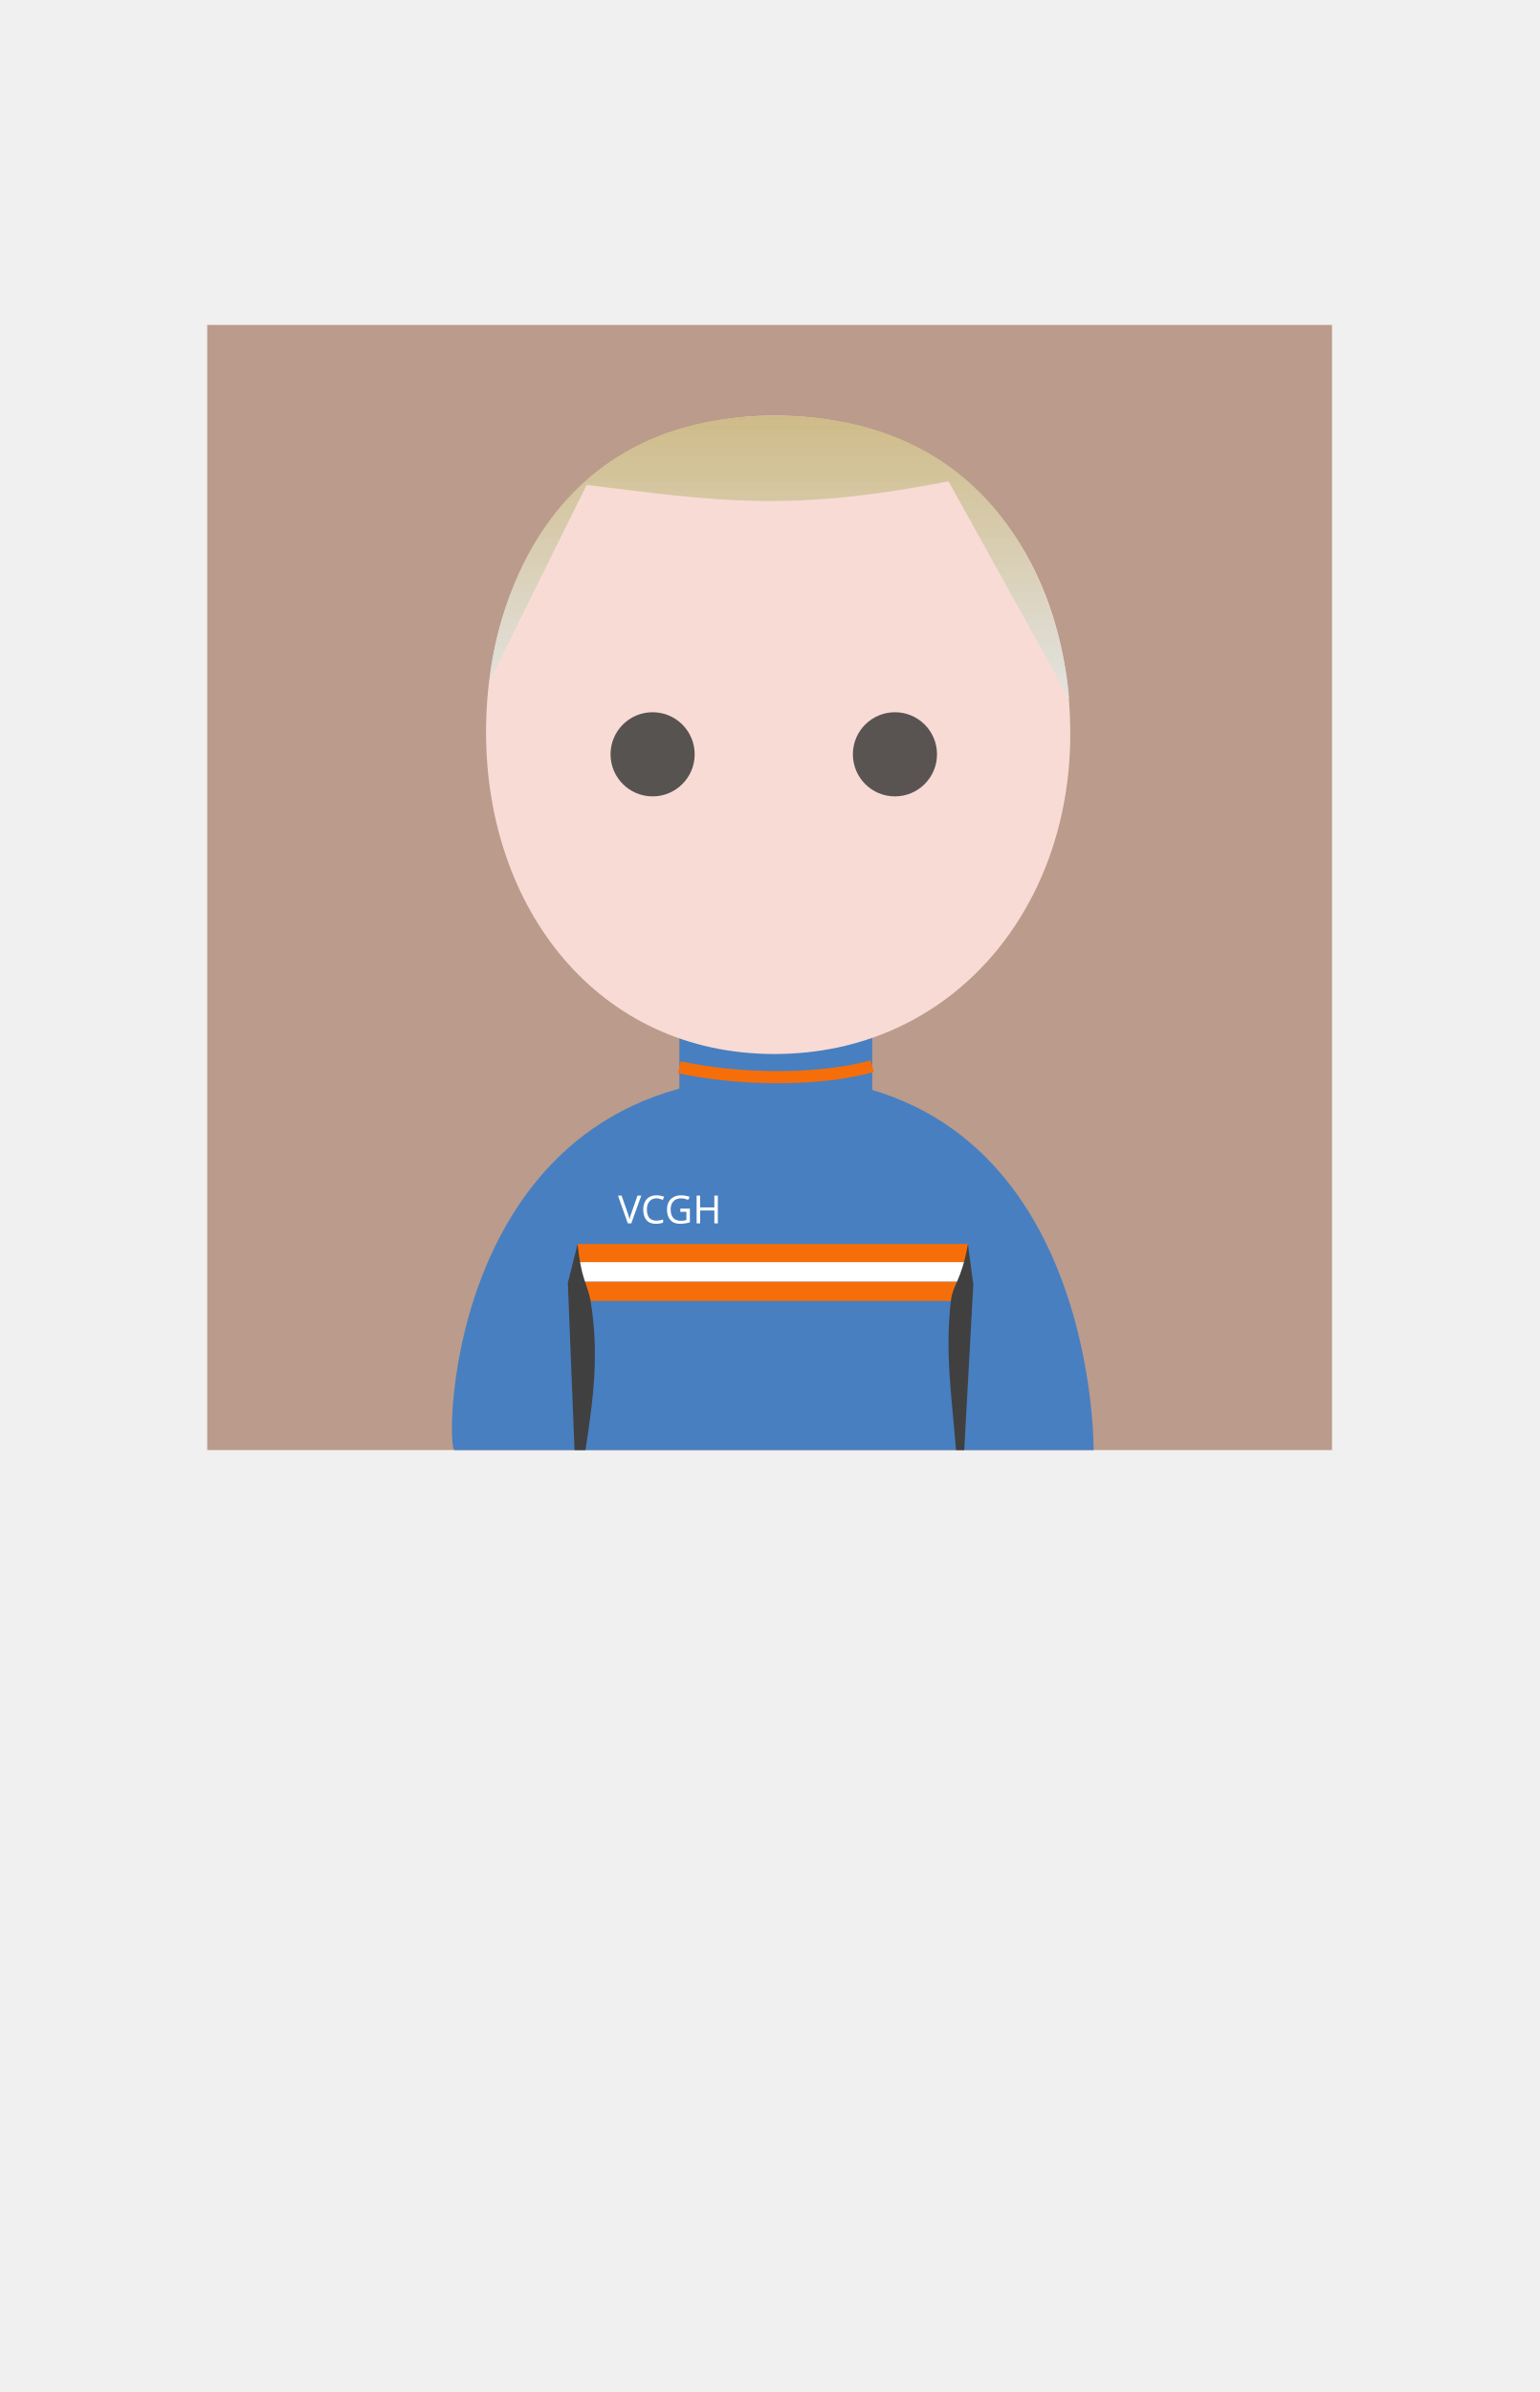
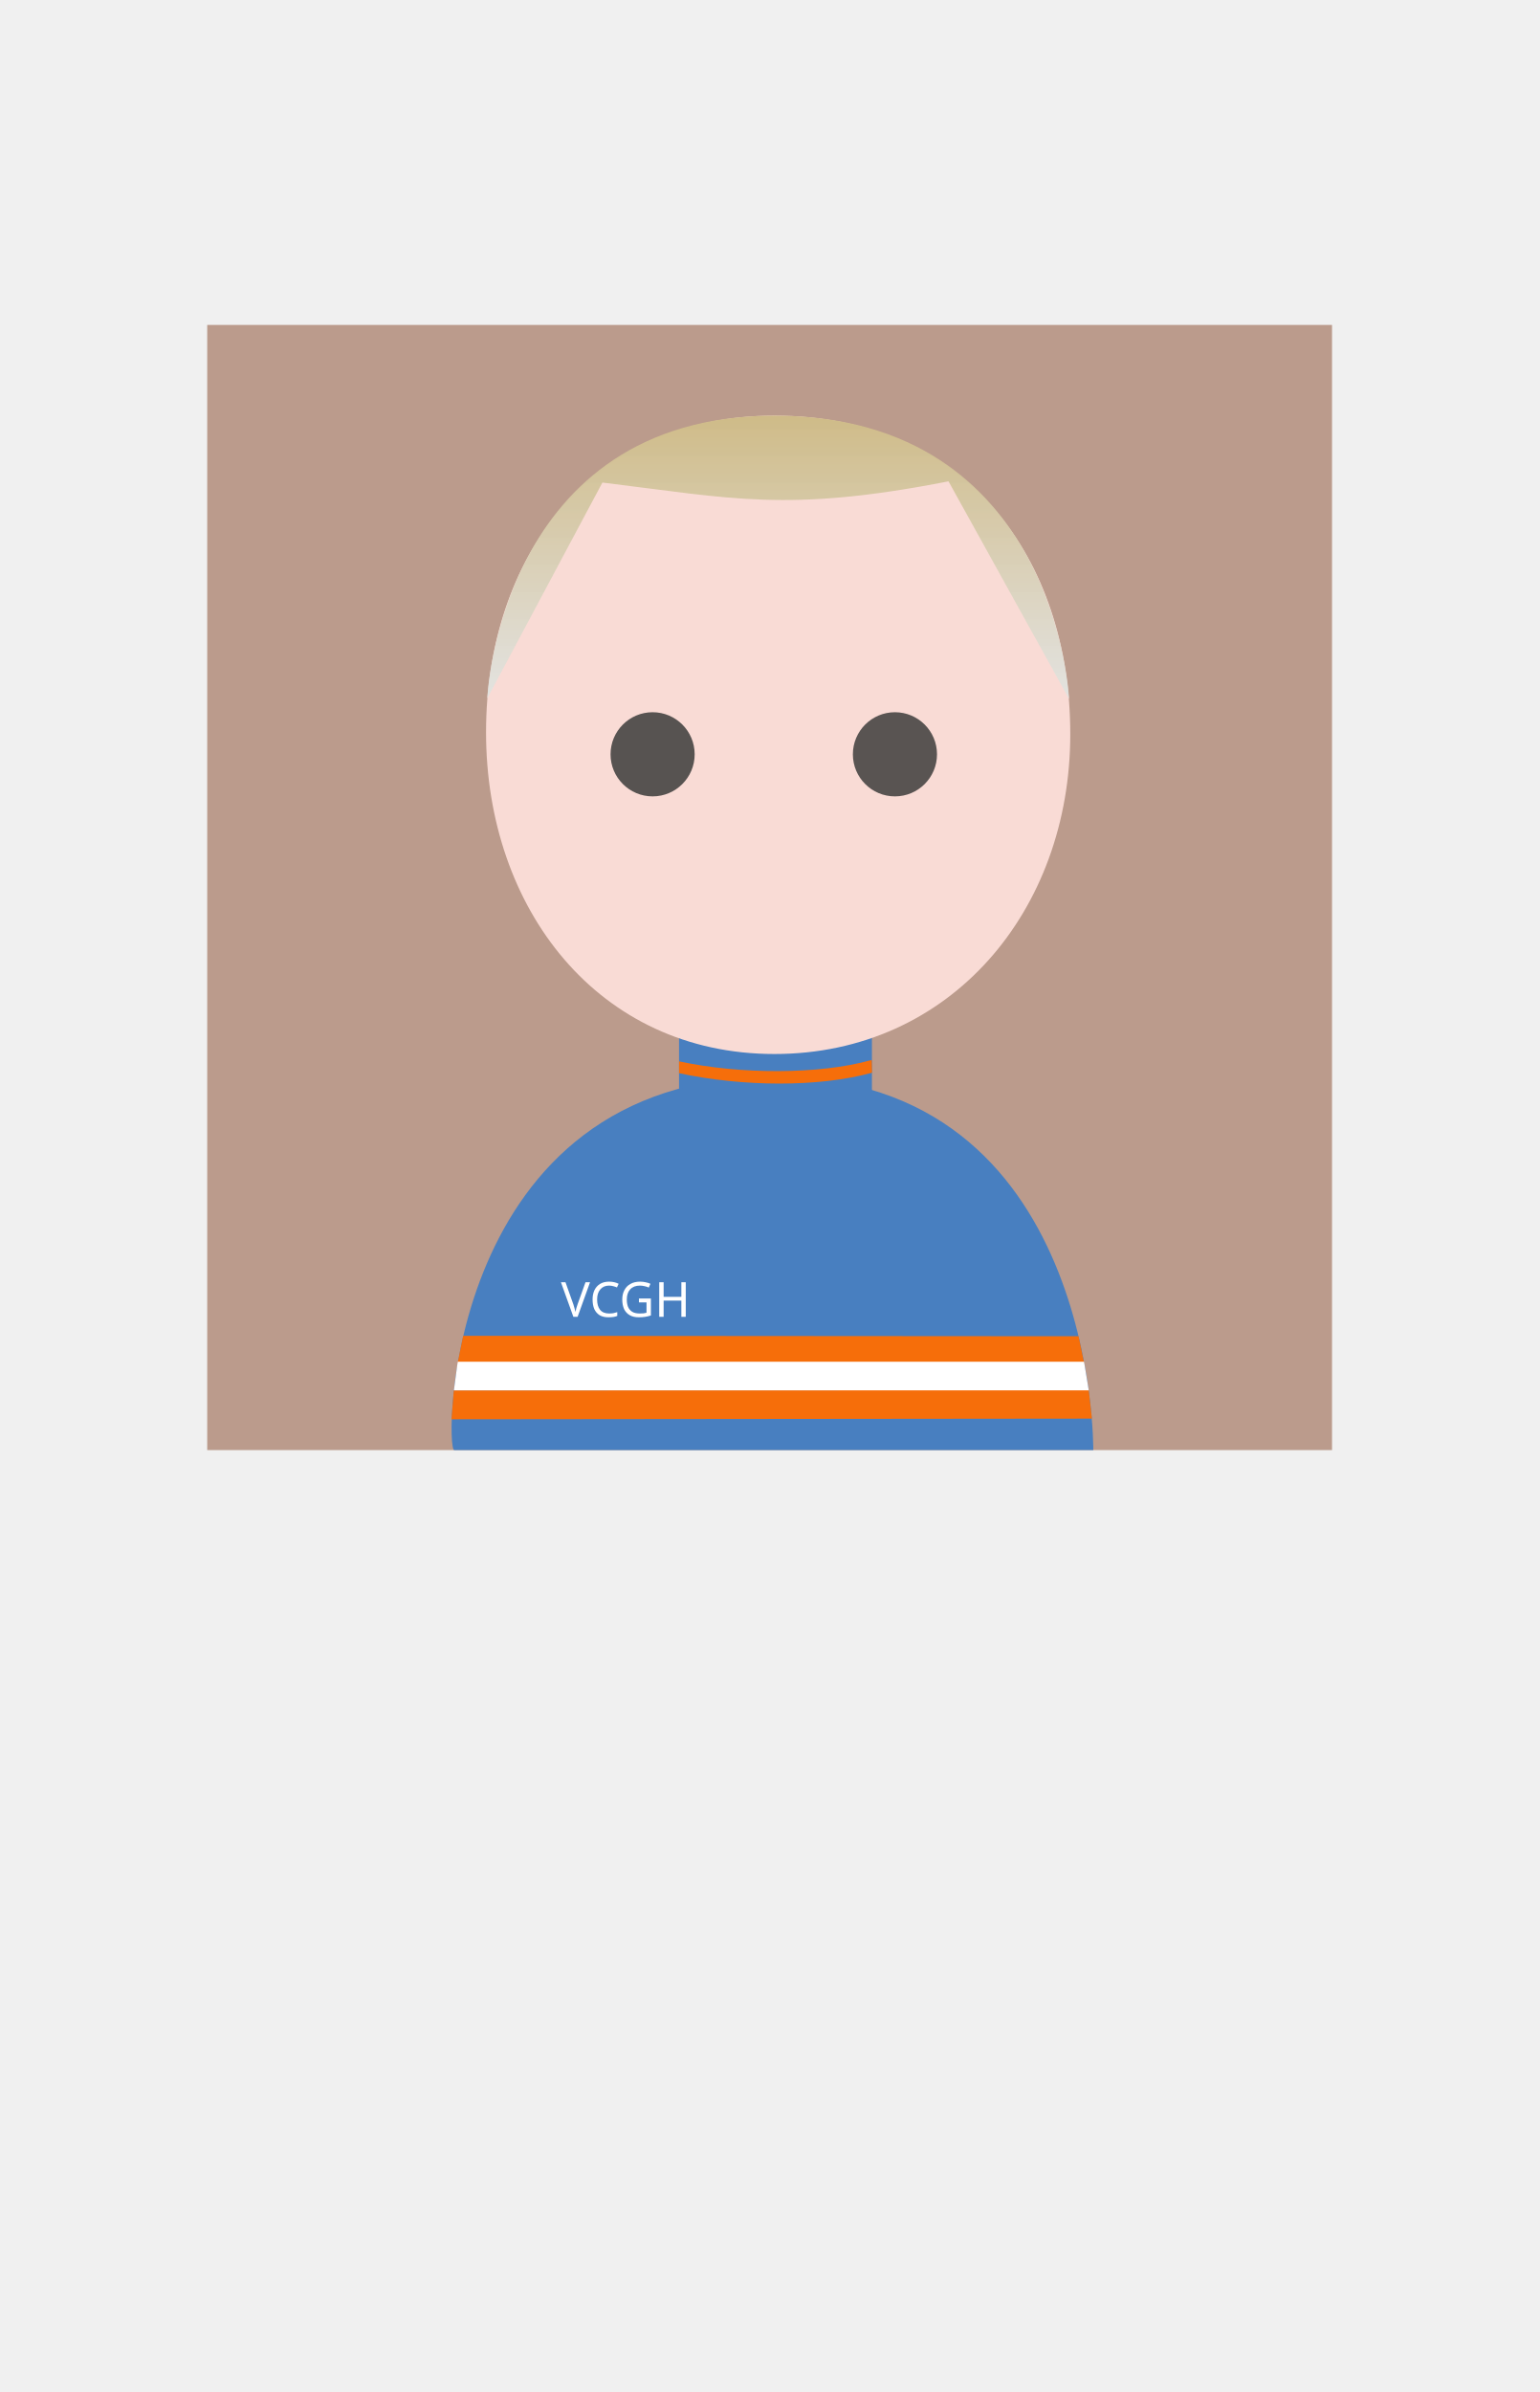
<svg xmlns="http://www.w3.org/2000/svg" version="1.1" x="0" y="0" width="634.96" height="986.44" viewBox="0, 0, 158.74, 246.61">
  <g id="Layer_1">
    <path d="M21.37,33.5 L137.37,33.5 L137.37,149.5 L21.37,149.5 z" fill="#BB9B8C" id="Background" />
    <g id="Body">
-       <path d="M70.063,105.404 L89.955,105.404 L89.955,114.268 L70.063,114.268 z" fill="#487FC0" />
-       <path d="M79.877,111.001 L79.877,111.001 L79.877,111.001 L79.877,111.001 L79.877,111.001 C45.877,111.001 45.877,149.5 46.877,149.5 L79.876,149.5 L79.877,149.5 L112.783,149.5 C112.784,149.499 113.179,111.001 79.877,111.001 z" fill="#487FC0" />
-       <path d="M89.953,109.922 C84.427,111.453 76.286,111.375 70.062,110.031" fill-opacity="0" stroke="#F66E0A" stroke-width="1.25" stroke-linejoin="round" />
+       <path d="M70.028,105.404 L89.92,105.404 L89.92,114.268 L70.028,114.268 z" fill="#487FC0" />
+       <path d="M79.842,111.001 L79.842,111.001 L79.842,111.001 L79.842,111.001 L79.842,111.001 C45.842,111.001 45.842,149.5 46.842,149.5 L79.841,149.5 L79.842,149.5 L112.748,149.5 C112.749,149.499 113.144,111.001 79.842,111.001 z" fill="#487FC0" />
+       <path d="M89.902,109.297 L89.933,110.594 C84.461,112.11 76.545,112.048 70.027,110.641 L70.027,109.422 C76.357,110.789 84.486,110.778 89.75,109.32 z" fill="#F66E0A" />
      <g id="stripes">
-         <path d="M59.567,129.25 L99.822,129.25" fill-opacity="0" stroke="#F66E0A" stroke-width="2" />
-         <path d="M59.567,133.125 L99.822,133.125" fill-opacity="0" stroke="#F66E0A" stroke-width="2" />
-         <path d="M59.567,131.125 L99.822,131.125" fill-opacity="0" stroke="#FFFFFF" stroke-width="2" />
+         <path d="M111.234,137.763 L111.828,140.623 L47.172,140.623 L47.766,137.717 L111.234,137.763 z" fill="#F66E0A" />
+         <path d="M112.281,143.326 L112.609,146.258 L46.558,146.326 L46.797,143.344 L112.281,143.326 z" fill="#F66E0A" />
+         <path d="M111.797,140.388 L112.281,143.344 L46.808,143.342 L47.203,140.388 L111.797,140.388 z" fill="#FFFFFF" />
      </g>
-       <path d="M59.567,128.266 C59.947,131.863 60.502,132.239 60.875,133.938 C61.808,139.418 61.223,144.042 60.375,149.5 L59.25,149.5 L58.562,132.25 z" fill="#404040" />
-       <path d="M99.822,128.266 C99.137,132.094 98.263,132.398 98.062,134.125 C97.438,139.5 98.156,144 98.594,149.5 L99.438,149.5 L100.375,132.438 z" fill="#404040" />
-       <text transform="matrix(1, 0, 0, 1, 69.357, 127.625)">
-         <tspan x="-5.628" y="-1.5" font-family="HelveticaNeue-Medium" font-size="4" fill="#FFFFFF">VCGH</tspan>
+       <text transform="matrix(1, 0, 0, 1, 64.884, 135.25)">
+         <tspan x="-7.035" y="0.512" font-family="HelveticaNeue-Medium" font-size="5" fill="#FFFFFF">VCGH</tspan>
      </text>
    </g>
    <g id="Head">
      <path d="M110.375,75.688 C110.375,93.862 98.036,108.666 79.862,108.666 C61.688,108.666 50.125,93.674 50.125,75.5 C50.125,57.326 61.06,42.852 79.862,42.852 C99.56,42.852 110.375,57.513 110.375,75.688 z" fill="#F9DBD5" id="Head" />
      <path d="M71.64,77.767 C71.64,80.163 69.698,82.105 67.302,82.105 C64.907,82.105 62.964,80.163 62.964,77.767 C62.964,75.371 64.907,73.429 67.302,73.429 C69.698,73.429 71.64,75.371 71.64,77.767 z" fill="#3C3C3B" fill-opacity="0.853" id="Left_Eye" />
      <path d="M96.632,77.767 C96.632,80.163 94.689,82.105 92.293,82.105 C89.898,82.105 87.955,80.163 87.955,77.767 C87.955,75.371 89.898,73.429 92.293,73.429 C94.689,73.429 96.632,75.371 96.632,77.767 z" fill="#3C3C3B" fill-opacity="0.842" id="Right_eye" />
-       <path d="M50.5,70.188 L60.5,50 C73.875,51.625 81.181,52.875 97.818,49.625 L110.25,72.062 C110.25,72.062 109,42.852 79.876,42.853 C52.248,42.854 50.5,70.188 50.5,70.188 z" fill="url(#Gradient_1)" id="Hair" />
+       <path d="M50.25,72 L62.125,49.75 C75.5,51.375 81.181,52.875 97.818,49.625 L110.25,72.062 C110.25,72.062 109,42.854 79.876,42.853 C51.5,42.852 50.25,72 50.25,72 z" fill="url(#Gradient_1)" id="Hair" />
    </g>
  </g>
  <defs>
-     <linearGradient id="Gradient_1" gradientUnits="userSpaceOnUse" x1="42.853" y1="-80.375" x2="72.062" y2="-80.375" gradientTransform="matrix(0, 1, -1, 0, 0, 0)">
+     <linearGradient id="Gradient_1" gradientUnits="userSpaceOnUse" x1="42.853" y1="-80.25" x2="72.062" y2="-80.25" gradientTransform="matrix(0, 1, -1, 0, 0, 0)">
      <stop offset="0" stop-color="#CFBB88" />
      <stop offset="1" stop-color="#E2E3E1" stop-opacity="0.959" />
    </linearGradient>
  </defs>
</svg>
